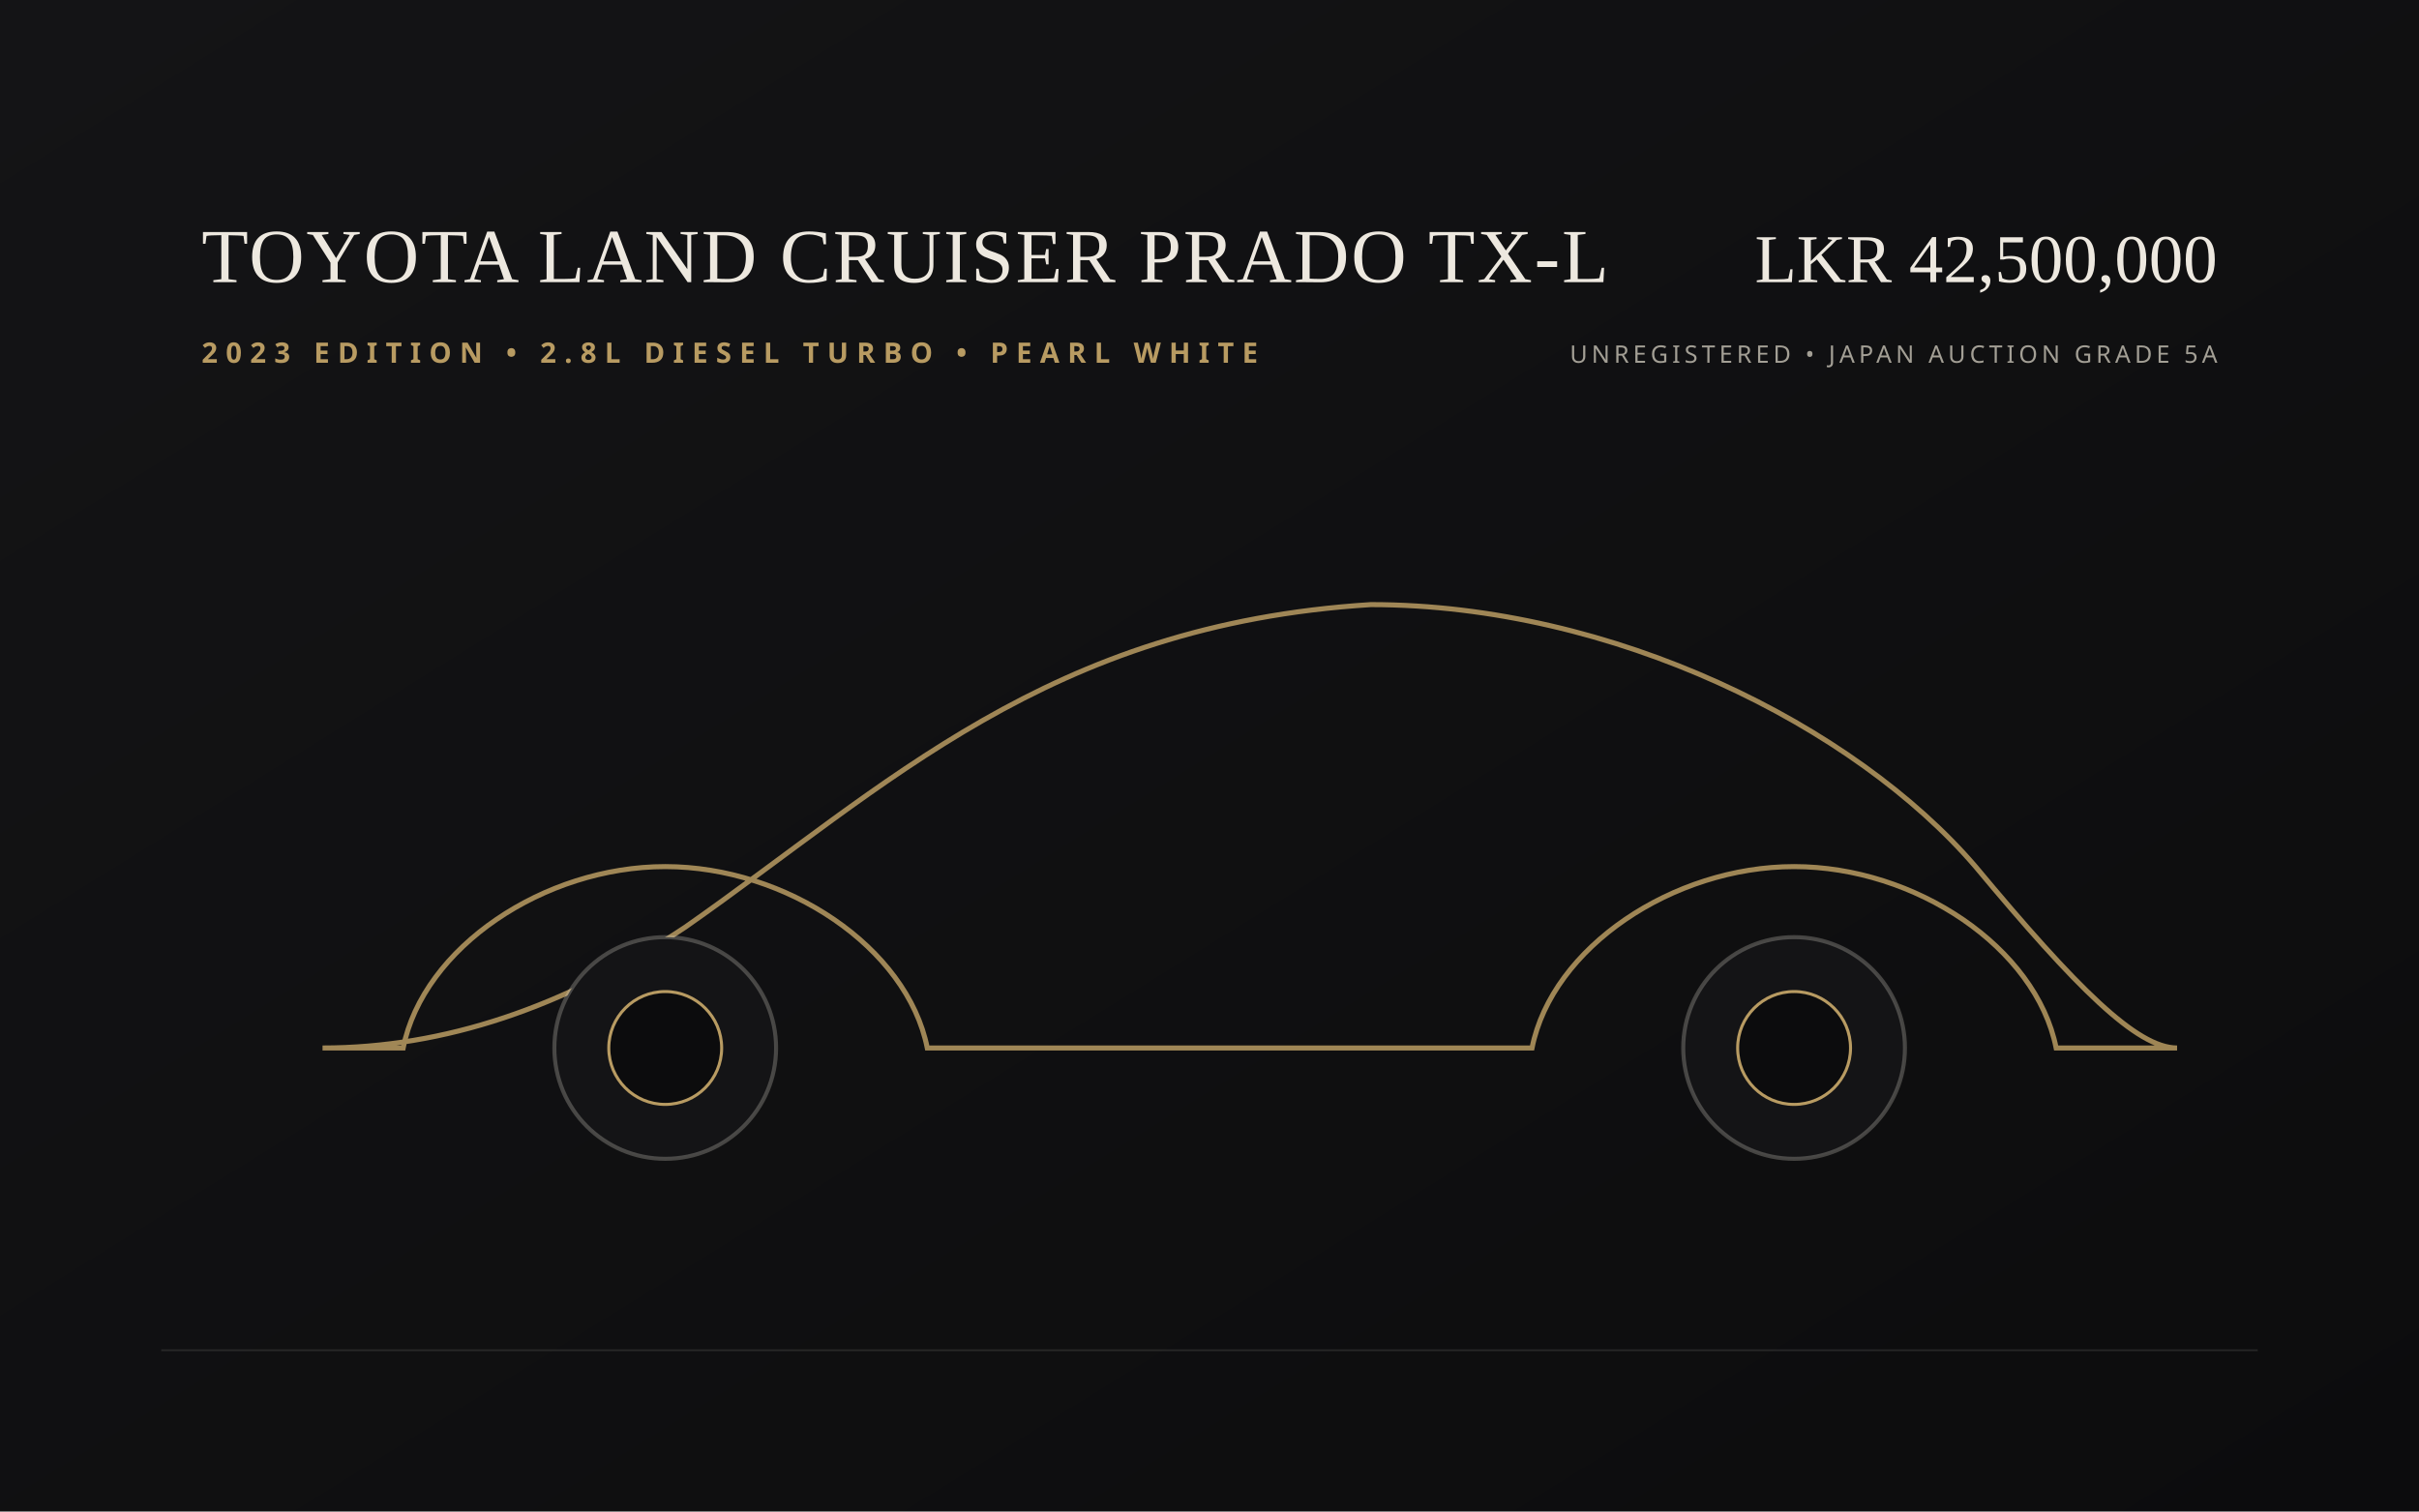
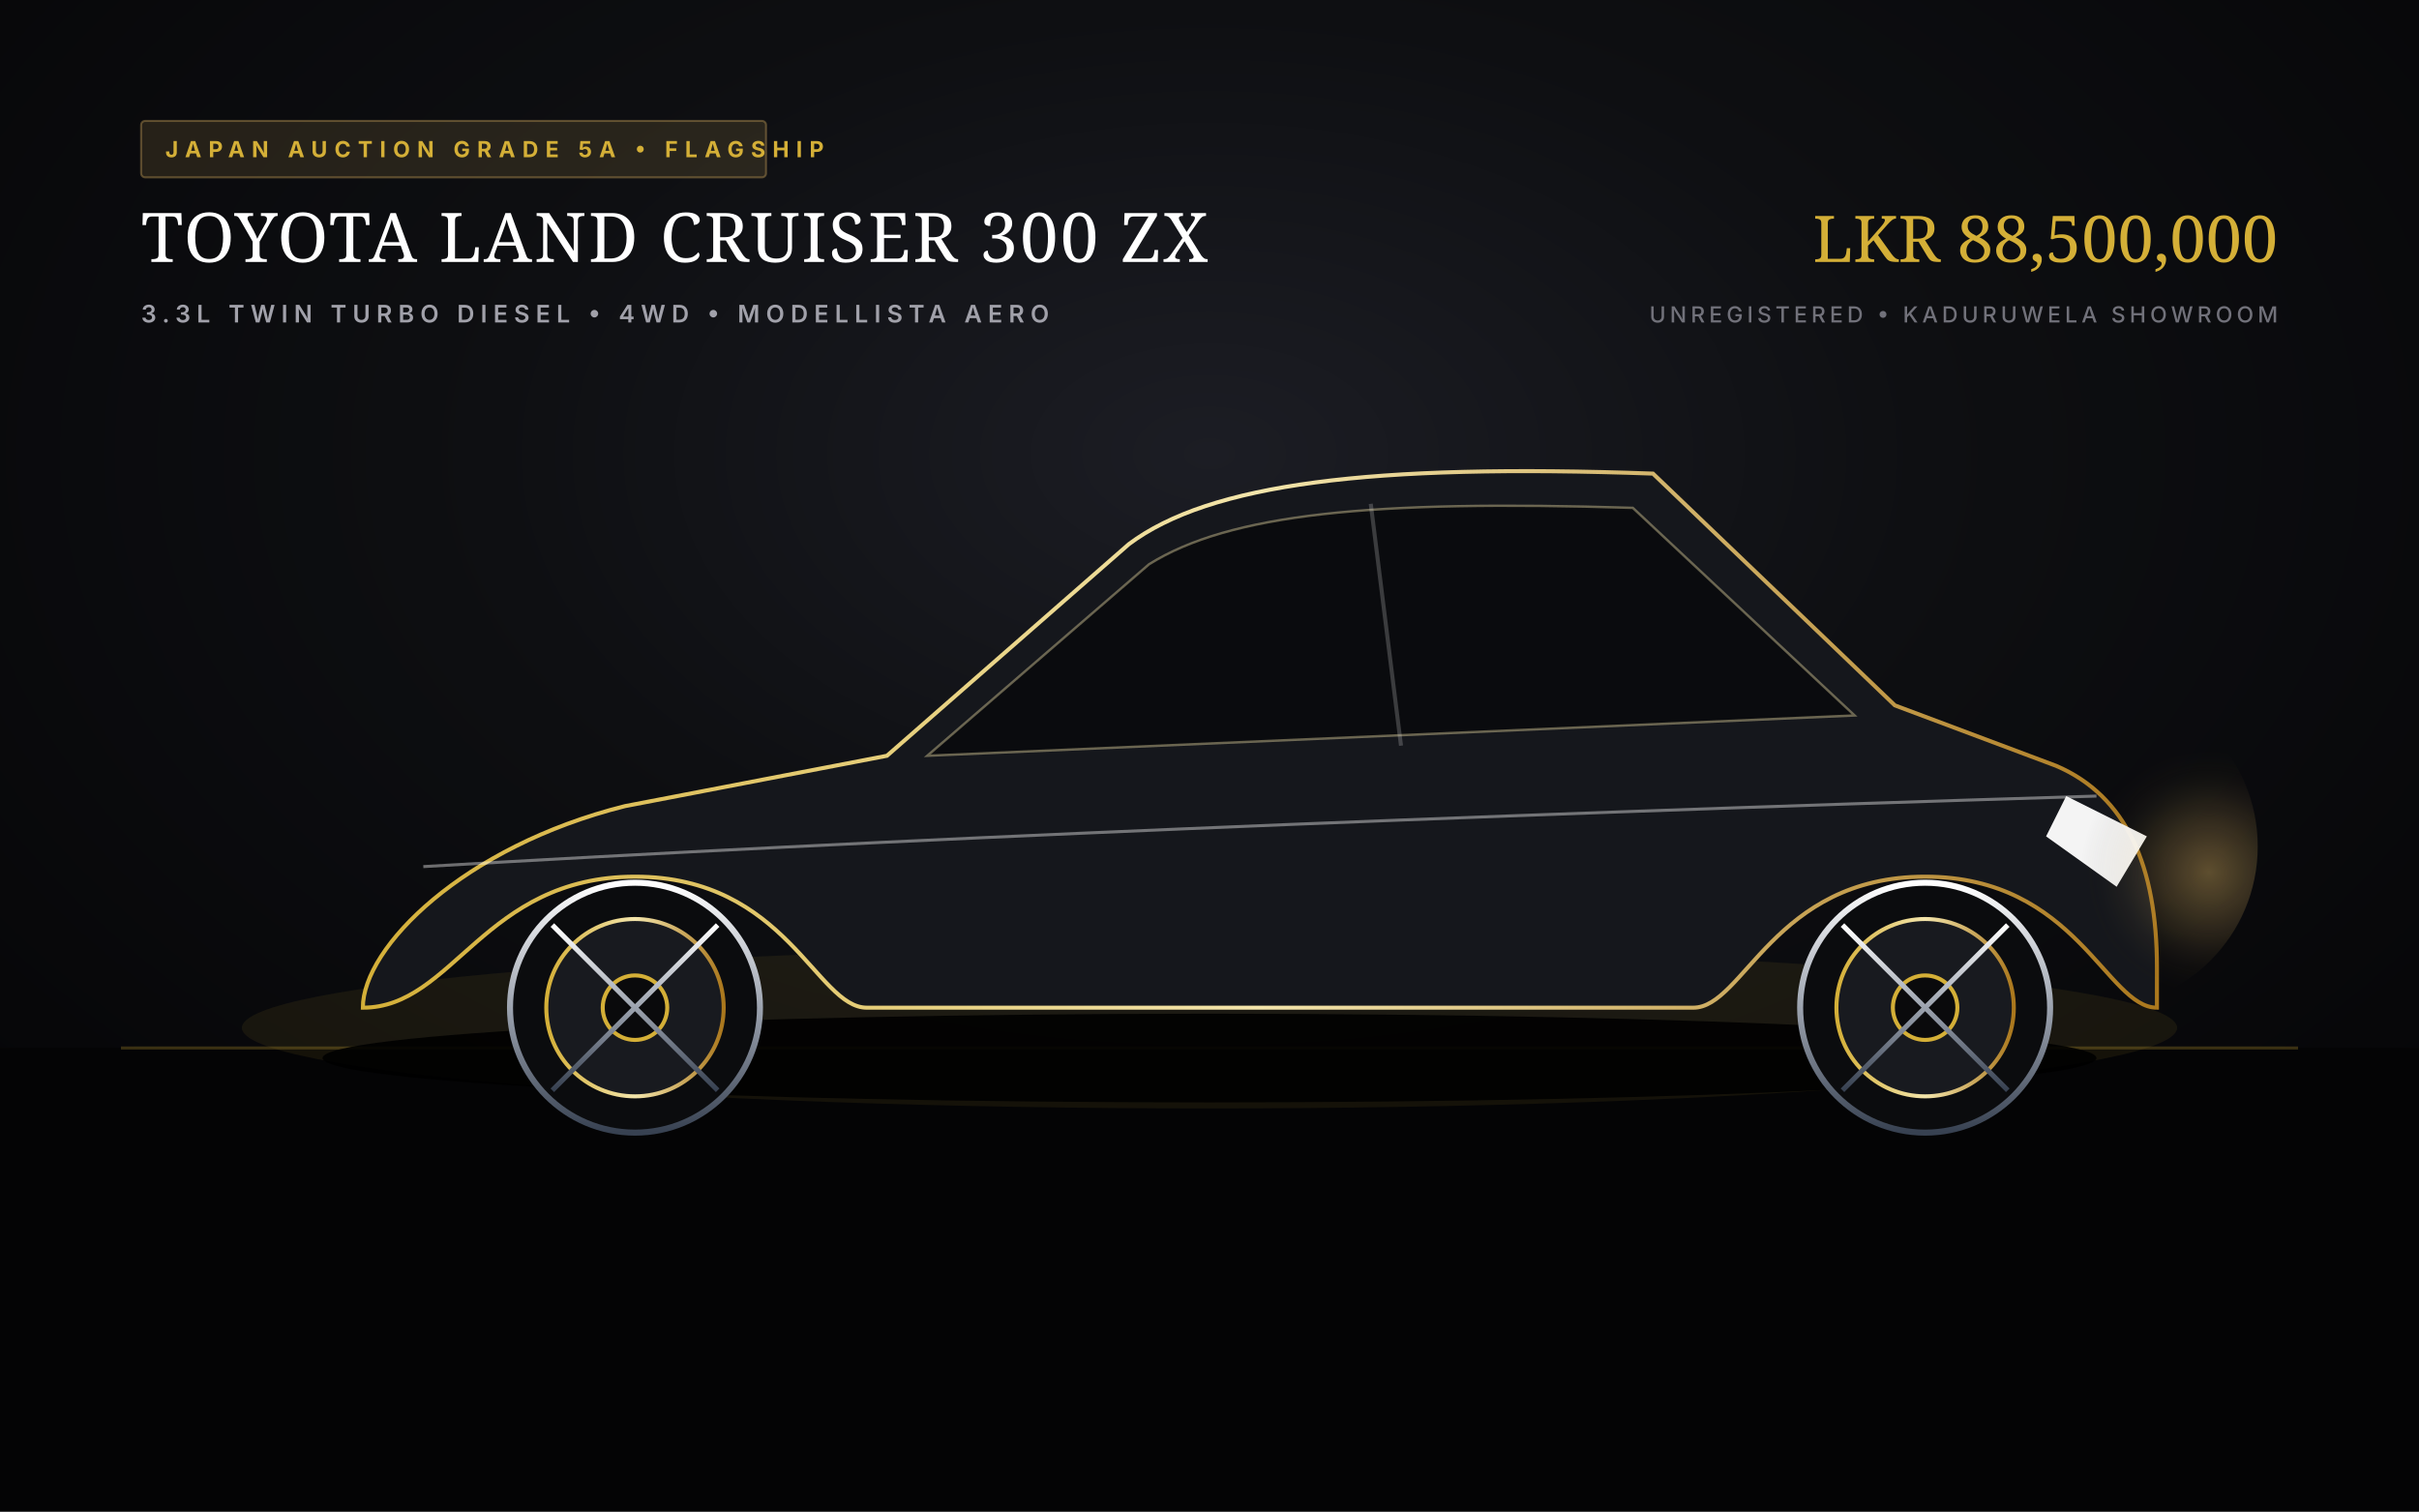
<svg xmlns="http://www.w3.org/2000/svg" viewBox="0 0 1200 750" width="1200" height="750">
  <defs>
-     <linearGradient id="bg" x1="0%" y1="0%" x2="100%" y2="100%">
-       <stop offset="0%" stop-color="#141416" />
-       <stop offset="100%" stop-color="#0C0C0D" />
+     <radialGradient id="studio-spot" cx="50%" cy="30%" r="65%">
+       <stop offset="0%" stop-color="#1C1D24" />
+       <stop offset="45%" stop-color="#0E0F12" />
+       <stop offset="100%" stop-color="#060608" />
+     </radialGradient>
+     <linearGradient id="gold-metal" x1="0%" y1="0%" x2="100%" y2="0%">
+       <stop offset="0%" stop-color="#D4AF37" />
+       <stop offset="50%" stop-color="#F3E5AB" />
+       <stop offset="100%" stop-color="#AA771C" />
    </linearGradient>
-     <linearGradient id="gold" x1="0%" y1="0%" x2="100%" y2="0%">
-       <stop offset="0%" stop-color="#B89B62" />
-       <stop offset="100%" stop-color="#B89B62" />
+     <linearGradient id="chrome" x1="0%" y1="0%" x2="0%" y2="100%">
+       <stop offset="0%" stop-color="#FFFFFF" />
+       <stop offset="50%" stop-color="#9CA3AF" />
+       <stop offset="100%" stop-color="#374151" />
    </linearGradient>
+     <radialGradient id="headlight-glow" cx="85%" cy="58%" r="40%">
+       <stop offset="0%" stop-color="rgba(197, 160, 89, 0.45)" />
+       <stop offset="60%" stop-color="rgba(197, 160, 89, 0.1)" />
+       <stop offset="100%" stop-color="transparent" />
+     </radialGradient>
  </defs>
-   <rect width="1200" height="750" fill="url(#bg)" />
-   <line x1="80" y1="670" x2="1120" y2="670" stroke="rgba(237, 232, 223, 0.1)" stroke-width="1" />
-   <path d="M160 520 C 220 520, 280 500, 340 460 C 440 390, 520 310, 680 300 C 800 300, 920 360, 980 430 C 1030 490, 1060 520, 1080 520 L 1020 520 C 1010 470, 950 430, 890 430 C 830 430, 770 470, 760 520 L 460 520 C 450 470, 390 430, 330 430 C 270 430, 210 470, 200 520 Z" fill="none" stroke="#B89B62" stroke-width="2.5" opacity="0.85" />
-   <circle cx="330" cy="520" r="55" fill="#141416" stroke="rgba(237, 232, 223, 0.25)" stroke-width="2" />
-   <circle cx="330" cy="520" r="28" fill="#0C0C0D" stroke="#B89B62" stroke-width="1.5" />
-   <circle cx="890" cy="520" r="55" fill="#141416" stroke="rgba(237, 232, 223, 0.25)" stroke-width="2" />
-   <circle cx="890" cy="520" r="28" fill="#0C0C0D" stroke="#B89B62" stroke-width="1.5" />
-   <text x="100" y="140" font-family="'Times New Roman', serif" font-size="38" fill="#EDE8DF" letter-spacing="1">TOYOTA LAND CRUISER PRADO TX-L</text>
-   <text x="100" y="180" font-family="system-ui, sans-serif" font-size="14" font-weight="600" fill="#B89B62" letter-spacing="4">2023 EDITION • 2.8L DIESEL TURBO • PEARL WHITE</text>
-   <text x="1100" y="140" text-anchor="end" font-family="'Times New Roman', serif" font-size="34" fill="#EDE8DF">LKR 42,500,000</text>
-   <text x="1100" y="180" text-anchor="end" font-family="system-ui, sans-serif" font-size="12" fill="#A39F95" letter-spacing="2">UNREGISTERED • JAPAN AUCTION GRADE 5A</text>
+   <rect width="1200" height="750" fill="url(#studio-spot)" />
+   <rect x="0" y="520" width="1200" height="230" fill="#040405" />
+   <line x1="60" y1="520" x2="1140" y2="520" stroke="rgba(212, 175, 55, 0.25)" stroke-width="1.5" />
+   <ellipse cx="600" cy="510" rx="480" ry="40" fill="rgba(212, 175, 55, 0.08)" />
+   <ellipse cx="600" cy="525" rx="440" ry="22" fill="#000000" opacity="0.9" />
+   <path d="M180 500 C 180 470, 230 420, 310 400 L 440 375 L 560 270 C 600 240, 680 230, 820 235 L 940 350 L 1020 380 C 1055 395, 1070 430, 1070 480 L 1070 500 C 1045 500, 1030 435, 955 435 C 880 435, 865 500, 840 500 L 430 500 C 405 500, 390 435, 315 435 C 240 435, 225 500, 180 500 Z" fill="#15171C" stroke="url(#gold-metal)" stroke-width="2" />
+   <path d="M570 280 C 610 255, 680 248, 810 252 L 920 355 L 460 375 Z" fill="#0A0B0E" stroke="rgba(243, 229, 171, 0.4)" stroke-width="1.2" />
+   <line x1="680" y1="250" x2="695" y2="370" stroke="rgba(255,255,255,0.2)" stroke-width="2" />
+   <path d="M210 430 Q 550 410 1040 395" stroke="rgba(255, 255, 255, 0.4)" stroke-width="1.5" fill="none" />
+   <polygon points="1025,395 1065,415 1050,440 1015,415" fill="#FFFFFF" opacity="0.95" />
+   <circle cx="1040" cy="420" r="80" fill="url(#headlight-glow)" />
+   <circle cx="955" cy="500" r="62" fill="#0B0C0E" stroke="url(#chrome)" stroke-width="3" />
+   <circle cx="955" cy="500" r="44" fill="#181A1F" stroke="url(#gold-metal)" stroke-width="2" />
+   <circle cx="955" cy="500" r="16" fill="#0A0A0C" stroke="#D4AF37" stroke-width="2" />
+   <line x1="955" y1="442" x2="955" y2="558" stroke="url(#chrome)" stroke-width="3" />
+   <line x1="897" y1="500" x2="1013" y2="500" stroke="url(#chrome)" stroke-width="3" />
+   <line x1="914" y1="459" x2="996" y2="541" stroke="url(#chrome)" stroke-width="2.5" />
+   <line x1="914" y1="541" x2="996" y2="459" stroke="url(#chrome)" stroke-width="2.5" />
+   <circle cx="315" cy="500" r="62" fill="#0B0C0E" stroke="url(#chrome)" stroke-width="3" />
+   <circle cx="315" cy="500" r="44" fill="#181A1F" stroke="url(#gold-metal)" stroke-width="2" />
+   <circle cx="315" cy="500" r="16" fill="#0A0A0C" stroke="#D4AF37" stroke-width="2" />
+   <line x1="315" y1="442" x2="315" y2="558" stroke="url(#chrome)" stroke-width="3" />
+   <line x1="257" y1="500" x2="373" y2="500" stroke="url(#chrome)" stroke-width="3" />
+   <line x1="274" y1="459" x2="356" y2="541" stroke="url(#chrome)" stroke-width="2.5" />
+   <line x1="274" y1="541" x2="356" y2="459" stroke="url(#chrome)" stroke-width="2.5" />
+   <rect x="70" y="60" width="310" height="28" fill="rgba(197, 160, 89, 0.15)" rx="2" stroke="rgba(197, 160, 89, 0.4)" stroke-width="1" />
+   <text x="82" y="78" font-family="system-ui, -apple-system, sans-serif" font-size="11" font-weight="700" fill="#D4AF37" letter-spacing="3.5">JAPAN AUCTION GRADE 5A • FLAGSHIP</text>
+   <text x="70" y="130" font-family="Georgia, serif" font-size="34" font-weight="400" fill="#FFFFFF" letter-spacing="1">TOYOTA LAND CRUISER 300 ZX</text>
+   <text x="70" y="160" font-family="system-ui, -apple-system, sans-serif" font-size="12" font-weight="600" fill="#A1A1AA" letter-spacing="3">3.3L TWIN TURBO DIESEL • 4WD • MODELLISTA AERO</text>
+   <text x="1130" y="130" text-anchor="end" font-family="Georgia, serif" font-size="32" font-weight="300" fill="#D4AF37">LKR 88,500,000</text>
+   <text x="1130" y="160" text-anchor="end" font-family="system-ui, -apple-system, sans-serif" font-size="11" font-weight="500" fill="#71717A" letter-spacing="2">UNREGISTERED • KADURUWELA SHOWROOM</text>
</svg>
